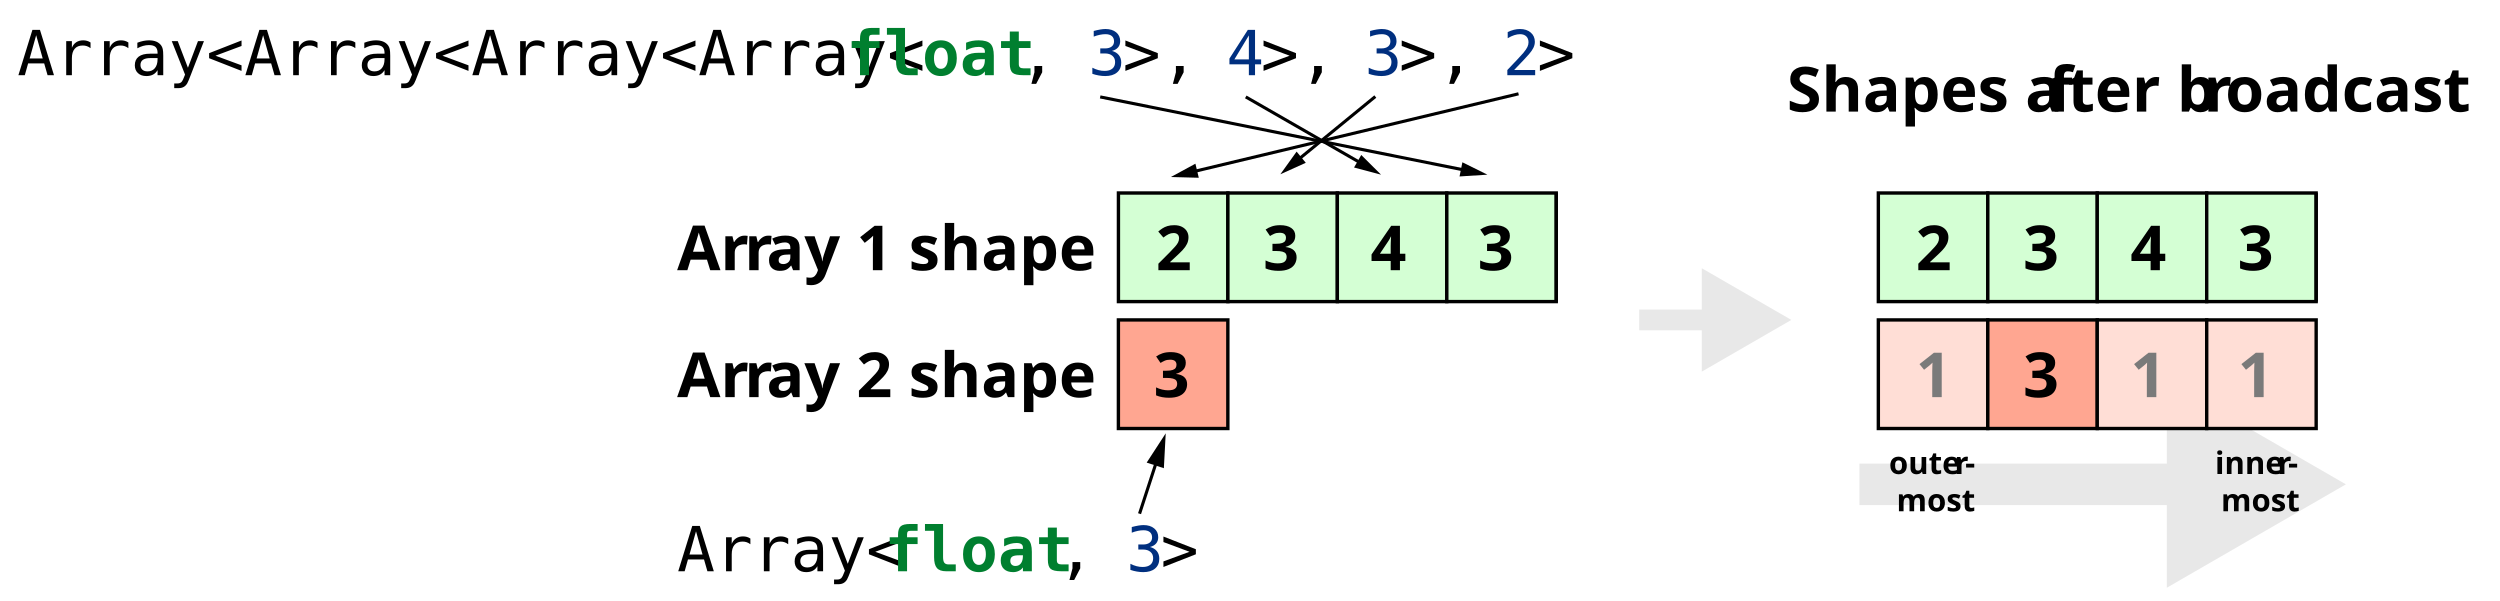
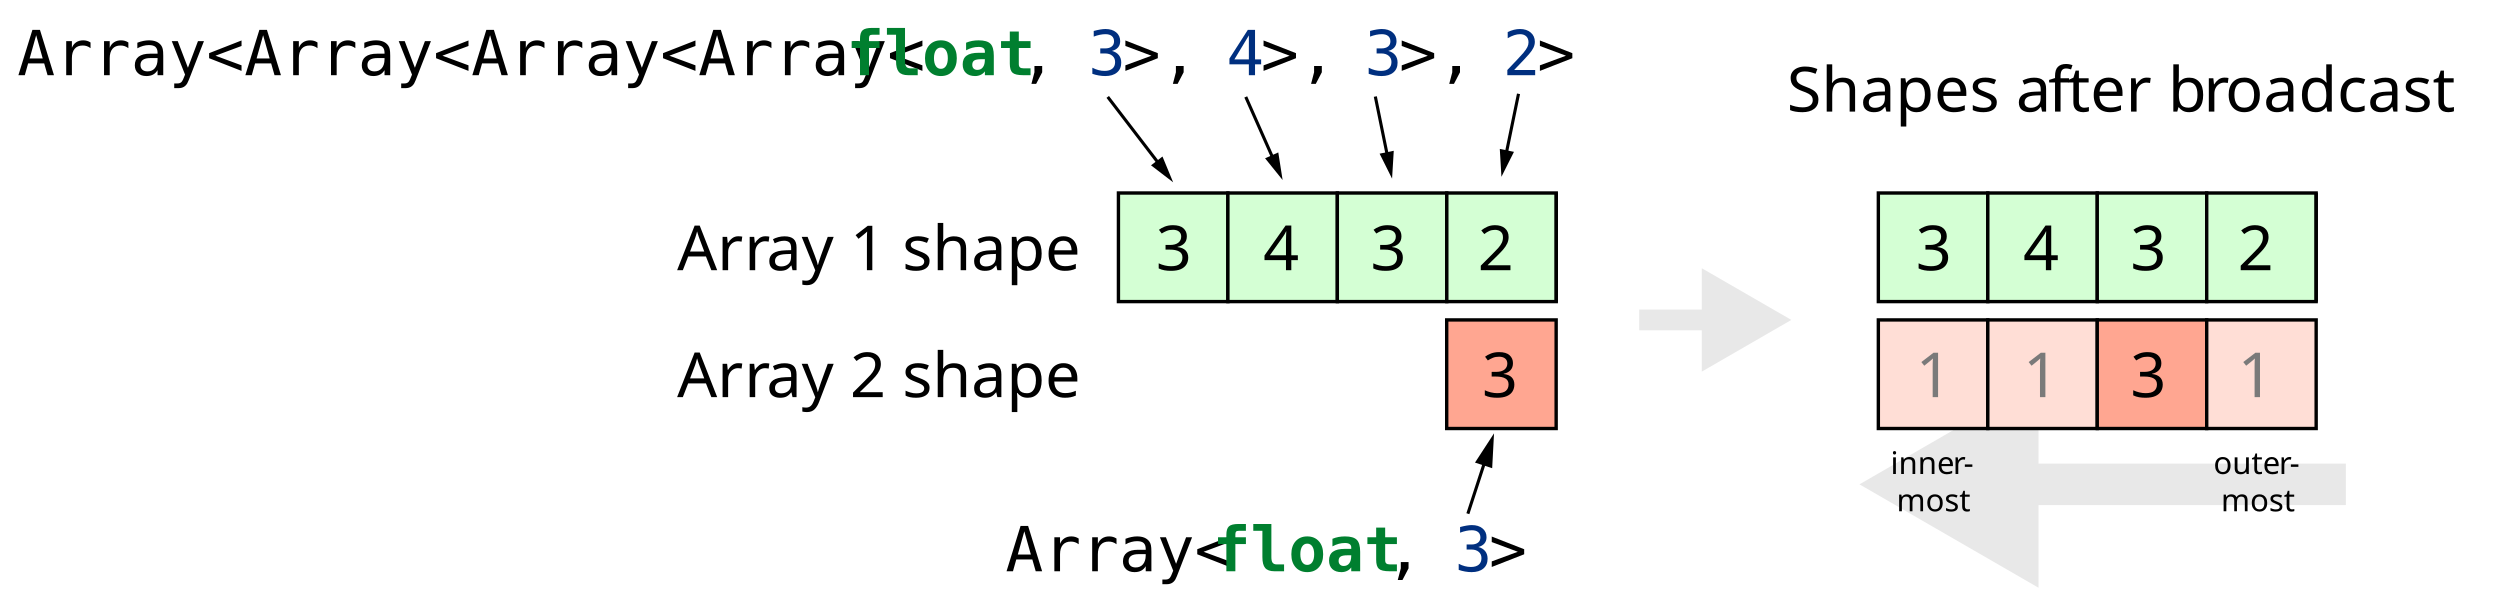
<svg xmlns="http://www.w3.org/2000/svg" id="Layer_1" data-name="Layer 1" viewBox="0 0 2411.28 579.06">
  <defs>
-     <style>.cls-1,.cls-15,.cls-3,.cls-5{fill:none;}.cls-1,.cls-3{stroke:#e8e8e8;}.cls-1,.cls-15,.cls-3,.cls-5,.cls-8,.cls-9{stroke-miterlimit:10;}.cls-1{stroke-width:40px;}.cls-2{fill:#e8e8e8;}.cls-3{stroke-width:20px;}.cls-4{fill:#d4ffd4;}.cls-15,.cls-5,.cls-8,.cls-9{stroke:#000;}.cls-5,.cls-8,.cls-9{stroke-width:3.27px;}.cls-10,.cls-11,.cls-6{font-size:60px;}.cls-10,.cls-20,.cls-6{font-family:AvenirNext-DemiBold, Avenir Next;}.cls-10,.cls-12,.cls-20,.cls-6{font-weight:700;}.cls-7{fill:#ffc2b4;}.cls-8{fill:#ffded6;}.cls-9{fill:#ffa691;}.cls-10{fill:#7a7a7a;}.cls-11{font-family:Consolas, Consolas;}.cls-12{fill:#007f2f;font-family:Consolas-Bold, Consolas;}.cls-13{fill:#002f7f;}.cls-14{letter-spacing:0em;}.cls-15{stroke-width:3px;}.cls-16{letter-spacing:-0.01em;}.cls-17{letter-spacing:0em;}.cls-18{letter-spacing:-0.01em;}.cls-19{letter-spacing:-0.02em;}.cls-20{font-size:30px;}.cls-21{letter-spacing:-0.02em;}</style>
+     <style>.cls-1{fill:#a6a6a6;}.cls-16,.cls-2,.cls-4,.cls-6{fill:none;}.cls-2,.cls-4{stroke:#e8e8e8;}.cls-10,.cls-16,.cls-2,.cls-4,.cls-6,.cls-9{stroke-miterlimit:10;}.cls-2{stroke-width:40px;}.cls-3{fill:#e8e8e8;}.cls-4{stroke-width:20px;}.cls-5{fill:#d4ffd4;}.cls-10,.cls-16,.cls-6,.cls-9{stroke:#000;}.cls-10,.cls-6,.cls-9{stroke-width:3.27px;}.cls-11,.cls-12,.cls-7{font-size:60px;}.cls-11,.cls-21,.cls-7{font-family:AvenirNext-DemiBold, Avenir Next;font-weight:300;}.cls-8{fill:#ffc2b4;}.cls-9{fill:#ffded6;}.cls-10{fill:#ffa691;}.cls-11{fill:#7a7a7a;}.cls-12{font-family:Consolas;}.cls-13{fill:#007f2f;font-family:Consolas-Bold, Consolas;font-weight:700;}.cls-14{fill:#002f7f;}.cls-15{letter-spacing:0em;}.cls-16{stroke-width:3px;}.cls-17{letter-spacing:-0.01em;}.cls-18{letter-spacing:0em;}.cls-19{letter-spacing:-0.01em;}.cls-20{letter-spacing:-0.02em;}.cls-21{font-size:30px;}.cls-22{letter-spacing:-0.02em;}</style>
  </defs>
-   <line class="cls-1" x1="1793.46" y1="467.15" x2="2119.1" y2="467.15" />
-   <polygon class="cls-2" points="2089.92 566.88 2262.62 467.15 2089.92 367.43 2089.92 566.88" />
-   <line class="cls-3" x1="1581.03" y1="308.57" x2="1655.99" y2="308.57" />
-   <polygon class="cls-2" points="1641.4 358.43 1727.76 308.57 1641.4 258.71 1641.4 358.43" />
-   <rect class="cls-4" x="1811.68" y="186.15" width="105.57" height="104.74" />
+   <line class="cls-1" x1="2262.62" y1="467.15" x2="1793.46" y2="467.15" />
+   <line class="cls-2" x1="2262.62" y1="467.15" x2="1936.98" y2="467.15" />
+   <polygon class="cls-3" points="1966.16 367.43 1793.46 467.15 1966.16 566.88 1966.16 367.43" />
+   <line class="cls-4" x1="1581.03" y1="308.57" x2="1655.99" y2="308.57" />
+   <polygon class="cls-3" points="1641.4 358.43 1727.76 308.57 1641.4 258.71 1641.4 358.43" />
  <rect class="cls-5" x="1811.68" y="186.15" width="105.57" height="104.74" />
-   <rect class="cls-4" x="1917.26" y="186.15" width="105.57" height="104.74" />
+   <rect class="cls-6" x="1811.68" y="186.15" width="105.57" height="104.74" />
  <rect class="cls-5" x="1917.26" y="186.15" width="105.57" height="104.74" />
-   <rect class="cls-4" x="2022.83" y="186.15" width="105.57" height="104.74" />
+   <rect class="cls-6" x="1917.26" y="186.15" width="105.57" height="104.74" />
  <rect class="cls-5" x="2022.83" y="186.15" width="105.57" height="104.74" />
-   <rect class="cls-4" x="2128.4" y="186.15" width="105.57" height="104.74" />
+   <rect class="cls-6" x="2022.83" y="186.15" width="105.57" height="104.74" />
  <rect class="cls-5" x="2128.4" y="186.15" width="105.57" height="104.74" />
-   <line class="cls-5" x1="2233.98" y1="186.15" x2="2233.98" y2="290.89" />
-   <text class="cls-6" transform="translate(1847.8 260.63) scale(1.01 1)">2</text>
-   <text class="cls-6" transform="translate(1951.29 260.63) scale(1.01 1)">3</text>
-   <text class="cls-6" transform="translate(2054.79 260.63) scale(1.01 1)">4</text>
-   <text class="cls-6" transform="translate(2158.28 260.63) scale(1.01 1)">3</text>
-   <rect class="cls-4" x="1078.74" y="186.15" width="105.57" height="104.74" />
+   <rect class="cls-6" x="2128.4" y="186.15" width="105.57" height="104.74" />
+   <line class="cls-6" x1="2233.98" y1="186.15" x2="2233.98" y2="290.89" />
+   <text class="cls-7" transform="translate(1847.8 260.63) scale(1.01 1)">3</text>
+   <text class="cls-7" transform="translate(1951.29 260.63) scale(1.01 1)">4</text>
+   <text class="cls-7" transform="translate(2054.79 260.63) scale(1.01 1)">3</text>
+   <text class="cls-7" transform="translate(2158.28 260.63) scale(1.01 1)">2</text>
  <rect class="cls-5" x="1078.74" y="186.15" width="105.57" height="104.74" />
-   <rect class="cls-4" x="1184.31" y="186.15" width="105.57" height="104.74" />
+   <rect class="cls-6" x="1078.74" y="186.15" width="105.57" height="104.74" />
  <rect class="cls-5" x="1184.31" y="186.15" width="105.57" height="104.74" />
-   <rect class="cls-4" x="1289.88" y="186.15" width="105.57" height="104.74" />
+   <rect class="cls-6" x="1184.31" y="186.15" width="105.57" height="104.74" />
  <rect class="cls-5" x="1289.88" y="186.15" width="105.57" height="104.74" />
-   <rect class="cls-4" x="1395.46" y="186.15" width="105.57" height="104.74" />
+   <rect class="cls-6" x="1289.88" y="186.15" width="105.57" height="104.74" />
  <rect class="cls-5" x="1395.46" y="186.15" width="105.57" height="104.74" />
-   <line class="cls-5" x1="1501.03" y1="186.15" x2="1501.03" y2="290.89" />
-   <text class="cls-6" transform="translate(1114.85 260.63) scale(1.01 1)">2</text>
-   <text class="cls-6" transform="translate(1218.34 260.63) scale(1.01 1)">3</text>
-   <text class="cls-6" transform="translate(1321.84 260.63) scale(1.01 1)">4</text>
-   <text class="cls-6" transform="translate(1425.33 260.63) scale(1.01 1)">3</text>
-   <rect class="cls-7" x="1811.68" y="308.57" width="105.57" height="104.74" />
+   <rect class="cls-6" x="1395.46" y="186.15" width="105.57" height="104.74" />
+   <line class="cls-6" x1="1501.03" y1="186.15" x2="1501.03" y2="290.89" />
+   <text class="cls-7" transform="translate(1114.85 260.63) scale(1.01 1)">3</text>
+   <text class="cls-7" transform="translate(1218.34 260.63) scale(1.01 1)">4</text>
+   <text class="cls-7" transform="translate(1321.84 260.63) scale(1.01 1)">3</text>
+   <text class="cls-7" transform="translate(1425.33 260.63) scale(1.01 1)">2</text>
  <rect class="cls-8" x="1811.68" y="308.57" width="105.57" height="104.74" />
-   <rect class="cls-7" x="1917.26" y="308.57" width="105.57" height="104.74" />
+   <rect class="cls-9" x="1811.68" y="308.57" width="105.57" height="104.74" />
+   <rect class="cls-8" x="1917.26" y="308.57" width="105.57" height="104.74" />
  <rect class="cls-9" x="1917.26" y="308.57" width="105.57" height="104.74" />
-   <rect class="cls-7" x="2022.83" y="308.57" width="105.57" height="104.74" />
  <rect class="cls-8" x="2022.83" y="308.57" width="105.57" height="104.74" />
-   <rect class="cls-7" x="2128.4" y="308.57" width="105.57" height="104.74" />
+   <rect class="cls-10" x="2022.83" y="308.57" width="105.57" height="104.74" />
  <rect class="cls-8" x="2128.4" y="308.57" width="105.57" height="104.74" />
-   <text class="cls-10" transform="translate(1847.79 383.05) scale(1.01 1)">1</text>
-   <text class="cls-6" transform="translate(1951.29 383.05) scale(1.01 1)">3</text>
-   <rect class="cls-9" x="1078.7" y="308.57" width="105.57" height="104.74" />
-   <text class="cls-6" transform="translate(1112.74 383.05) scale(1.01 1)">3</text>
-   <text class="cls-10" transform="translate(2054.78 383.05) scale(1.01 1)">1</text>
-   <text class="cls-10" transform="translate(2158.28 383.05) scale(1.01 1)">1</text>
-   <text class="cls-11" transform="translate(16.66 72.51) scale(1.01 1)">Array&lt;Array&lt;Array&lt;Array&lt;<tspan class="cls-12" x="791.72" y="0">float</tspan>
+   <rect class="cls-9" x="2128.4" y="308.57" width="105.57" height="104.74" />
+   <text class="cls-11" transform="translate(1847.79 383.05) scale(1.01 1)">1</text>
+   <text class="cls-11" transform="translate(1951.29 383.05) scale(1.01 1)">1</text>
+   <rect class="cls-10" x="1395.36" y="308.57" width="105.57" height="104.74" />
+   <text class="cls-7" transform="translate(1429.4 383.05) scale(1.01 1)">3</text>
+   <text class="cls-7" transform="translate(2054.78 383.05) scale(1.01 1)">3</text>
+   <text class="cls-11" transform="translate(2158.28 383.05) scale(1.01 1)">1</text>
+   <text class="cls-12" transform="translate(16.66 72.51) scale(1.01 1)">Array&lt;Array&lt;Array&lt;Array&lt;<tspan class="cls-13" x="791.72" y="0">float</tspan>
    <tspan x="956.66" y="0">, </tspan>
-     <tspan class="cls-13" x="1022.64" y="0">3</tspan>
+     <tspan class="cls-14" x="1022.64" y="0">3</tspan>
    <tspan x="1055.63" y="0">&gt;, </tspan>
-     <tspan class="cls-13" x="1154.59" y="0">4</tspan>
-     <tspan class="cls-14" x="1187.58" y="0">&gt;, </tspan>
-     <tspan class="cls-13" x="1286.54" y="0">3</tspan>
+     <tspan class="cls-14" x="1154.59" y="0">4</tspan>
+     <tspan class="cls-15" x="1187.58" y="0">&gt;, </tspan>
+     <tspan class="cls-14" x="1286.54" y="0">3</tspan>
    <tspan x="1319.53" y="0">&gt;, </tspan>
-     <tspan class="cls-13" x="1418.5" y="0">2</tspan>
-     <tspan class="cls-14" x="1451.48" y="0">&gt;</tspan>
+     <tspan class="cls-14" x="1418.5" y="0">2</tspan>
+     <tspan class="cls-15" x="1451.48" y="0">&gt;</tspan>
  </text>
-   <text class="cls-11" transform="translate(653.08 550.98) scale(1.01 1)">Array&lt;<tspan class="cls-12" x="197.93" y="0">float</tspan>
+   <text class="cls-12" transform="translate(969.74 550.98) scale(1.01 1)">Array&lt;<tspan class="cls-13" x="197.93" y="0">float</tspan>
    <tspan x="362.87" y="0">, </tspan>
-     <tspan class="cls-13" x="428.85" y="0">3</tspan>
+     <tspan class="cls-14" x="428.85" y="0">3</tspan>
    <tspan x="461.84" y="0">&gt;</tspan>
  </text>
-   <line x1="1061.15" y1="93.48" x2="1434.63" y2="168.48" />
-   <line class="cls-15" x1="1061.15" y1="93.48" x2="1413.78" y2="164.29" />
-   <polygon points="1407.74 170.19 1434.63 168.48 1410.49 156.52 1407.74 170.19" />
-   <line x1="1201.56" y1="93.48" x2="1332.03" y2="168.48" />
-   <line class="cls-15" x1="1201.56" y1="93.48" x2="1313.6" y2="157.88" />
-   <polygon points="1306 161.56 1332.03 168.48 1312.95 149.47 1306 161.56" />
-   <line x1="1099.1" y1="495.46" x2="1124.35" y2="417.96" />
-   <line class="cls-15" x1="1099.1" y1="495.46" x2="1116.11" y2="443.24" />
-   <polygon points="1122.56 451.59 1124.35 417.96 1105.99 446.19 1122.56 451.59" />
-   <line x1="1464.63" y1="90.48" x2="1129.31" y2="170.73" />
-   <line class="cls-15" x1="1464.63" y1="90.48" x2="1149.99" y2="165.78" />
-   <polygon points="1152.99 157.89 1129.32 170.73 1156.24 171.45 1152.99 157.89" />
-   <text class="cls-6" transform="translate(653.08 260.64) scale(1.01 1)">Ar<tspan class="cls-16" x="64.2" y="0">r</tspan>
-     <tspan class="cls-17" x="85.26" y="0">ay 1 shape</tspan>
+   <line x1="1068.41" y1="93.48" x2="1131.52" y2="175.85" />
+   <line class="cls-16" x1="1068.41" y1="93.48" x2="1118.59" y2="158.97" />
+   <polygon points="1110.16 159.44 1131.52 175.85 1121.23 150.96 1110.16 159.44" />
+   <line x1="1201.56" y1="93.48" x2="1237.1" y2="173.63" />
+   <line class="cls-16" x1="1201.56" y1="93.48" x2="1228.48" y2="154.2" />
+   <polygon points="1220.18 152.68 1237.1 173.63 1232.92 147.02 1220.18 152.68" />
+   <line x1="1415.77" y1="495.46" x2="1441.01" y2="417.96" />
+   <line class="cls-16" x1="1415.77" y1="495.46" x2="1432.78" y2="443.24" />
+   <polygon points="1439.22 451.59 1441.01 417.96 1422.65 446.19 1439.22 451.59" />
+   <line x1="1464.63" y1="90.48" x2="1448.15" y2="170.53" />
+   <line class="cls-16" x1="1464.63" y1="90.48" x2="1452.44" y2="149.7" />
+   <polygon points="1446.57 143.64 1448.15 170.53 1460.23 146.45 1446.57 143.64" />
+   <text class="cls-7" transform="translate(653.08 260.64) scale(1.01 1)">Ar<tspan class="cls-17" x="64.2" y="0">r</tspan>
+     <tspan class="cls-18" x="85.26" y="0">ay 1 shape</tspan>
  </text>
-   <text class="cls-6" transform="translate(1723.46 107.62) scale(1.01 1)">Shapes a<tspan class="cls-18" x="249.54" y="0">f</tspan>
+   <text class="cls-7" transform="translate(1723.46 107.62) scale(1.01 1)">Shapes a<tspan class="cls-19" x="249.54" y="0">f</tspan>
    <tspan x="268.08" y="0">ter b</tspan>
-     <tspan class="cls-19" x="397.85" y="0">r</tspan>
+     <tspan class="cls-20" x="397.85" y="0">r</tspan>
    <tspan x="418.61" y="0">oadcast</tspan>
  </text>
-   <text class="cls-6" transform="translate(653.08 383.05) scale(1.01 1)">Ar<tspan class="cls-16" x="64.2" y="0">r</tspan>
-     <tspan class="cls-17" x="85.26" y="0">ay 2 shape</tspan>
+   <text class="cls-7" transform="translate(653.08 383.05) scale(1.01 1)">Ar<tspan class="cls-17" x="64.2" y="0">r</tspan>
+     <tspan class="cls-18" x="85.26" y="0">ay 2 shape</tspan>
  </text>
-   <line x1="1326.51" y1="93.11" x2="1234.89" y2="168.1" />
-   <line class="cls-15" x1="1326.51" y1="93.11" x2="1251.34" y2="154.63" />
-   <polygon points="1250.6 146.23 1234.89 168.1 1259.44 157.02 1250.6 146.23" />
-   <text class="cls-20" transform="translate(1821.91 457.15)">oute<tspan class="cls-21" x="63.18" y="0">r</tspan>
+   <line x1="1326.51" y1="93.11" x2="1342.67" y2="172.3" />
+   <line class="cls-16" x1="1326.51" y1="93.11" x2="1338.42" y2="151.47" />
+   <polygon points="1330.64 148.21 1342.67 172.3 1344.3 145.42 1330.64 148.21" />
+   <text class="cls-21" transform="translate(1823.41 457.15)">inne<tspan class="cls-22" x="60.18" y="0">r</tspan>
+     <tspan x="70.5" y="0">-</tspan>
+     <tspan x="5.79" y="36">most</tspan>
+   </text>
+   <text class="cls-21" transform="translate(2134.87 457.15)">oute<tspan class="cls-22" x="63.18" y="0">r</tspan>
    <tspan x="73.5" y="0">-</tspan>
    <tspan x="7.29" y="36">most</tspan>
  </text>
-   <text class="cls-20" transform="translate(2136.37 457.15)">inne<tspan class="cls-21" x="60.18" y="0">r</tspan>
-     <tspan x="70.5" y="0">-</tspan>
-     <tspan x="5.79" y="36">most</tspan>
-   </text>
</svg>
